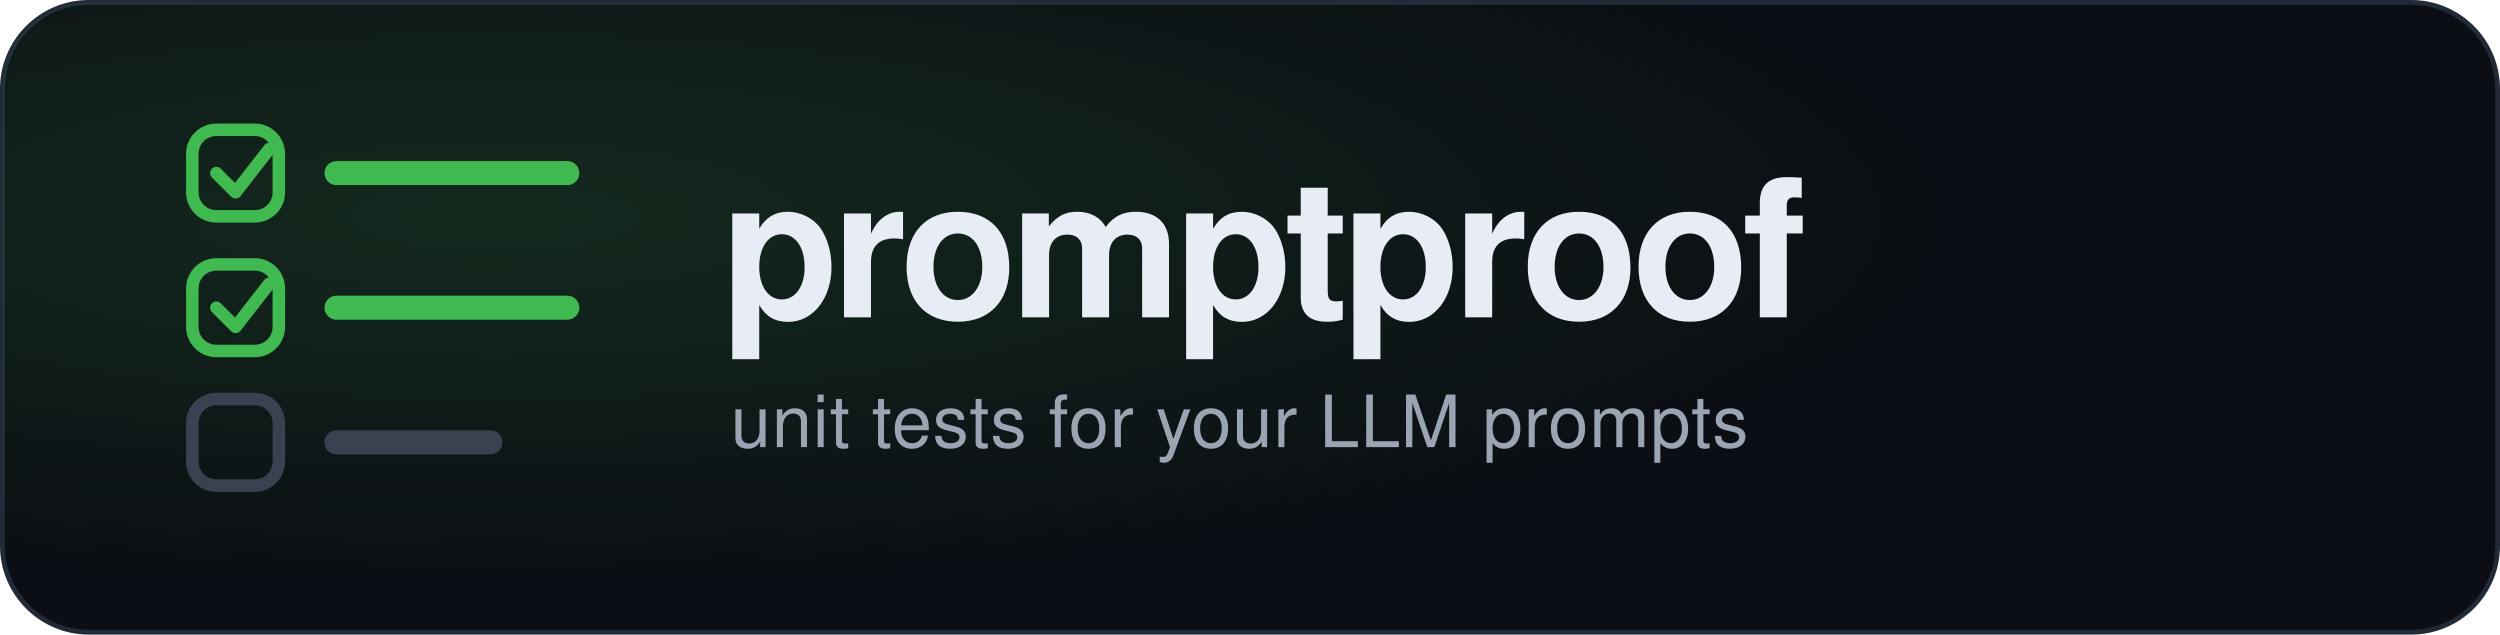
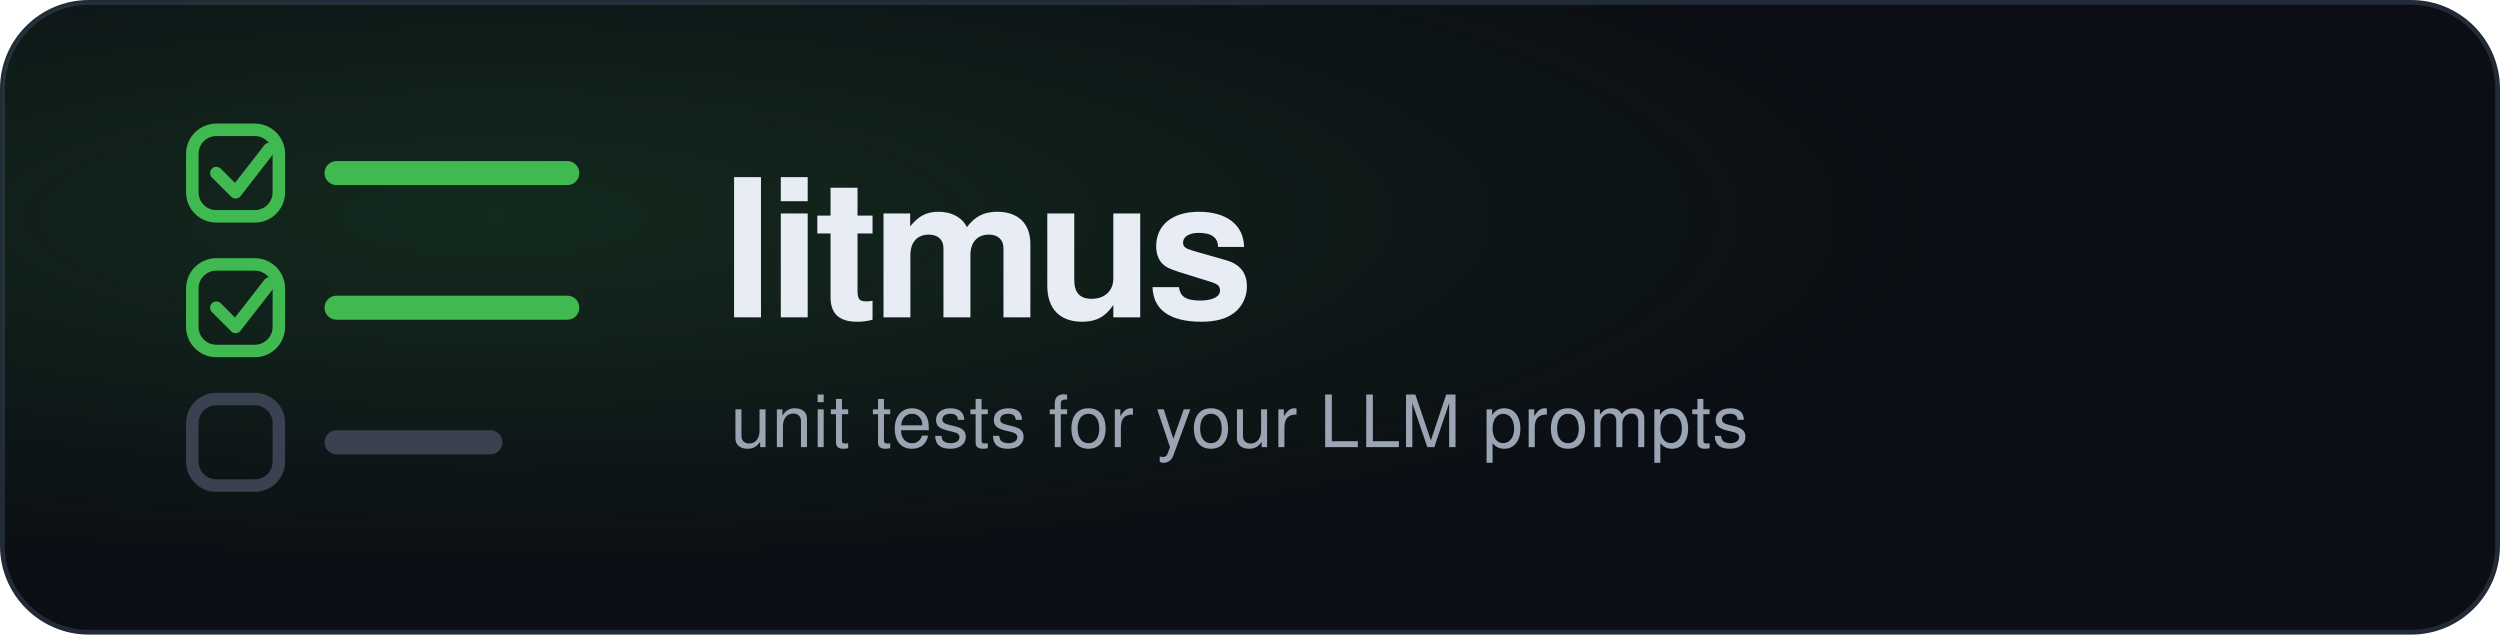
- <svg xmlns="http://www.w3.org/2000/svg" viewBox="0 0 520 132" width="520" height="132" fill="none" role="img" aria-label="promptproof">
+ <svg xmlns="http://www.w3.org/2000/svg" viewBox="0 0 520 132" width="520" height="132" fill="none" role="img" aria-label="litmus">
  <defs>
    <radialGradient id="glow" cx="20%" cy="34%" r="58%">
      <stop offset="0%" stop-color="#3fb950" stop-opacity="0.16" />
      <stop offset="100%" stop-color="#3fb950" stop-opacity="0" />
    </radialGradient>
  </defs>
  <rect x="0.5" y="0.5" width="519" height="131" rx="18" fill="#0b0e14" stroke="#222a38" />
  <rect x="0.5" y="0.5" width="519" height="131" rx="18" fill="url(#glow)" />
  <g transform="translate(26,12)">
    <g stroke="#3fb950" stroke-width="2.6" stroke-linecap="round" stroke-linejoin="round" fill="none">
      <rect x="14" y="15" width="18" height="18" rx="5" />
      <path d="M19 24 l4 4 l7 -9" />
      <rect x="14" y="43" width="18" height="18" rx="5" />
      <path d="M19 52 l4 4 l7 -9" />
    </g>
    <rect x="14" y="71" width="18" height="18" rx="5" fill="none" stroke="#3a4150" stroke-width="2.6" />
    <g stroke-linecap="round" stroke-width="5">
      <line x1="44" y1="24" x2="92" y2="24" stroke="#3fb950" />
      <line x1="44" y1="52" x2="92" y2="52" stroke="#3fb950" />
      <line x1="44" y1="80" x2="76" y2="80" stroke="#3a4150" />
    </g>
  </g>
-   <text x="150" y="66" font-family="'Segoe UI', system-ui, -apple-system, Helvetica, Arial, sans-serif" font-size="40" font-weight="700" letter-spacing="-1.4" fill="#e8edf5">promptproof</text>
+   <text x="150" y="66" font-family="'Segoe UI', system-ui, -apple-system, Helvetica, Arial, sans-serif" font-size="40" font-weight="700" letter-spacing="-1.4" fill="#e8edf5">litmus</text>
  <text x="152" y="93" font-family="'Segoe UI', system-ui, -apple-system, Helvetica, Arial, sans-serif" font-size="15" font-weight="500" letter-spacing="0.2" fill="#9aa4b2">unit tests for your LLM prompts</text>
</svg>
